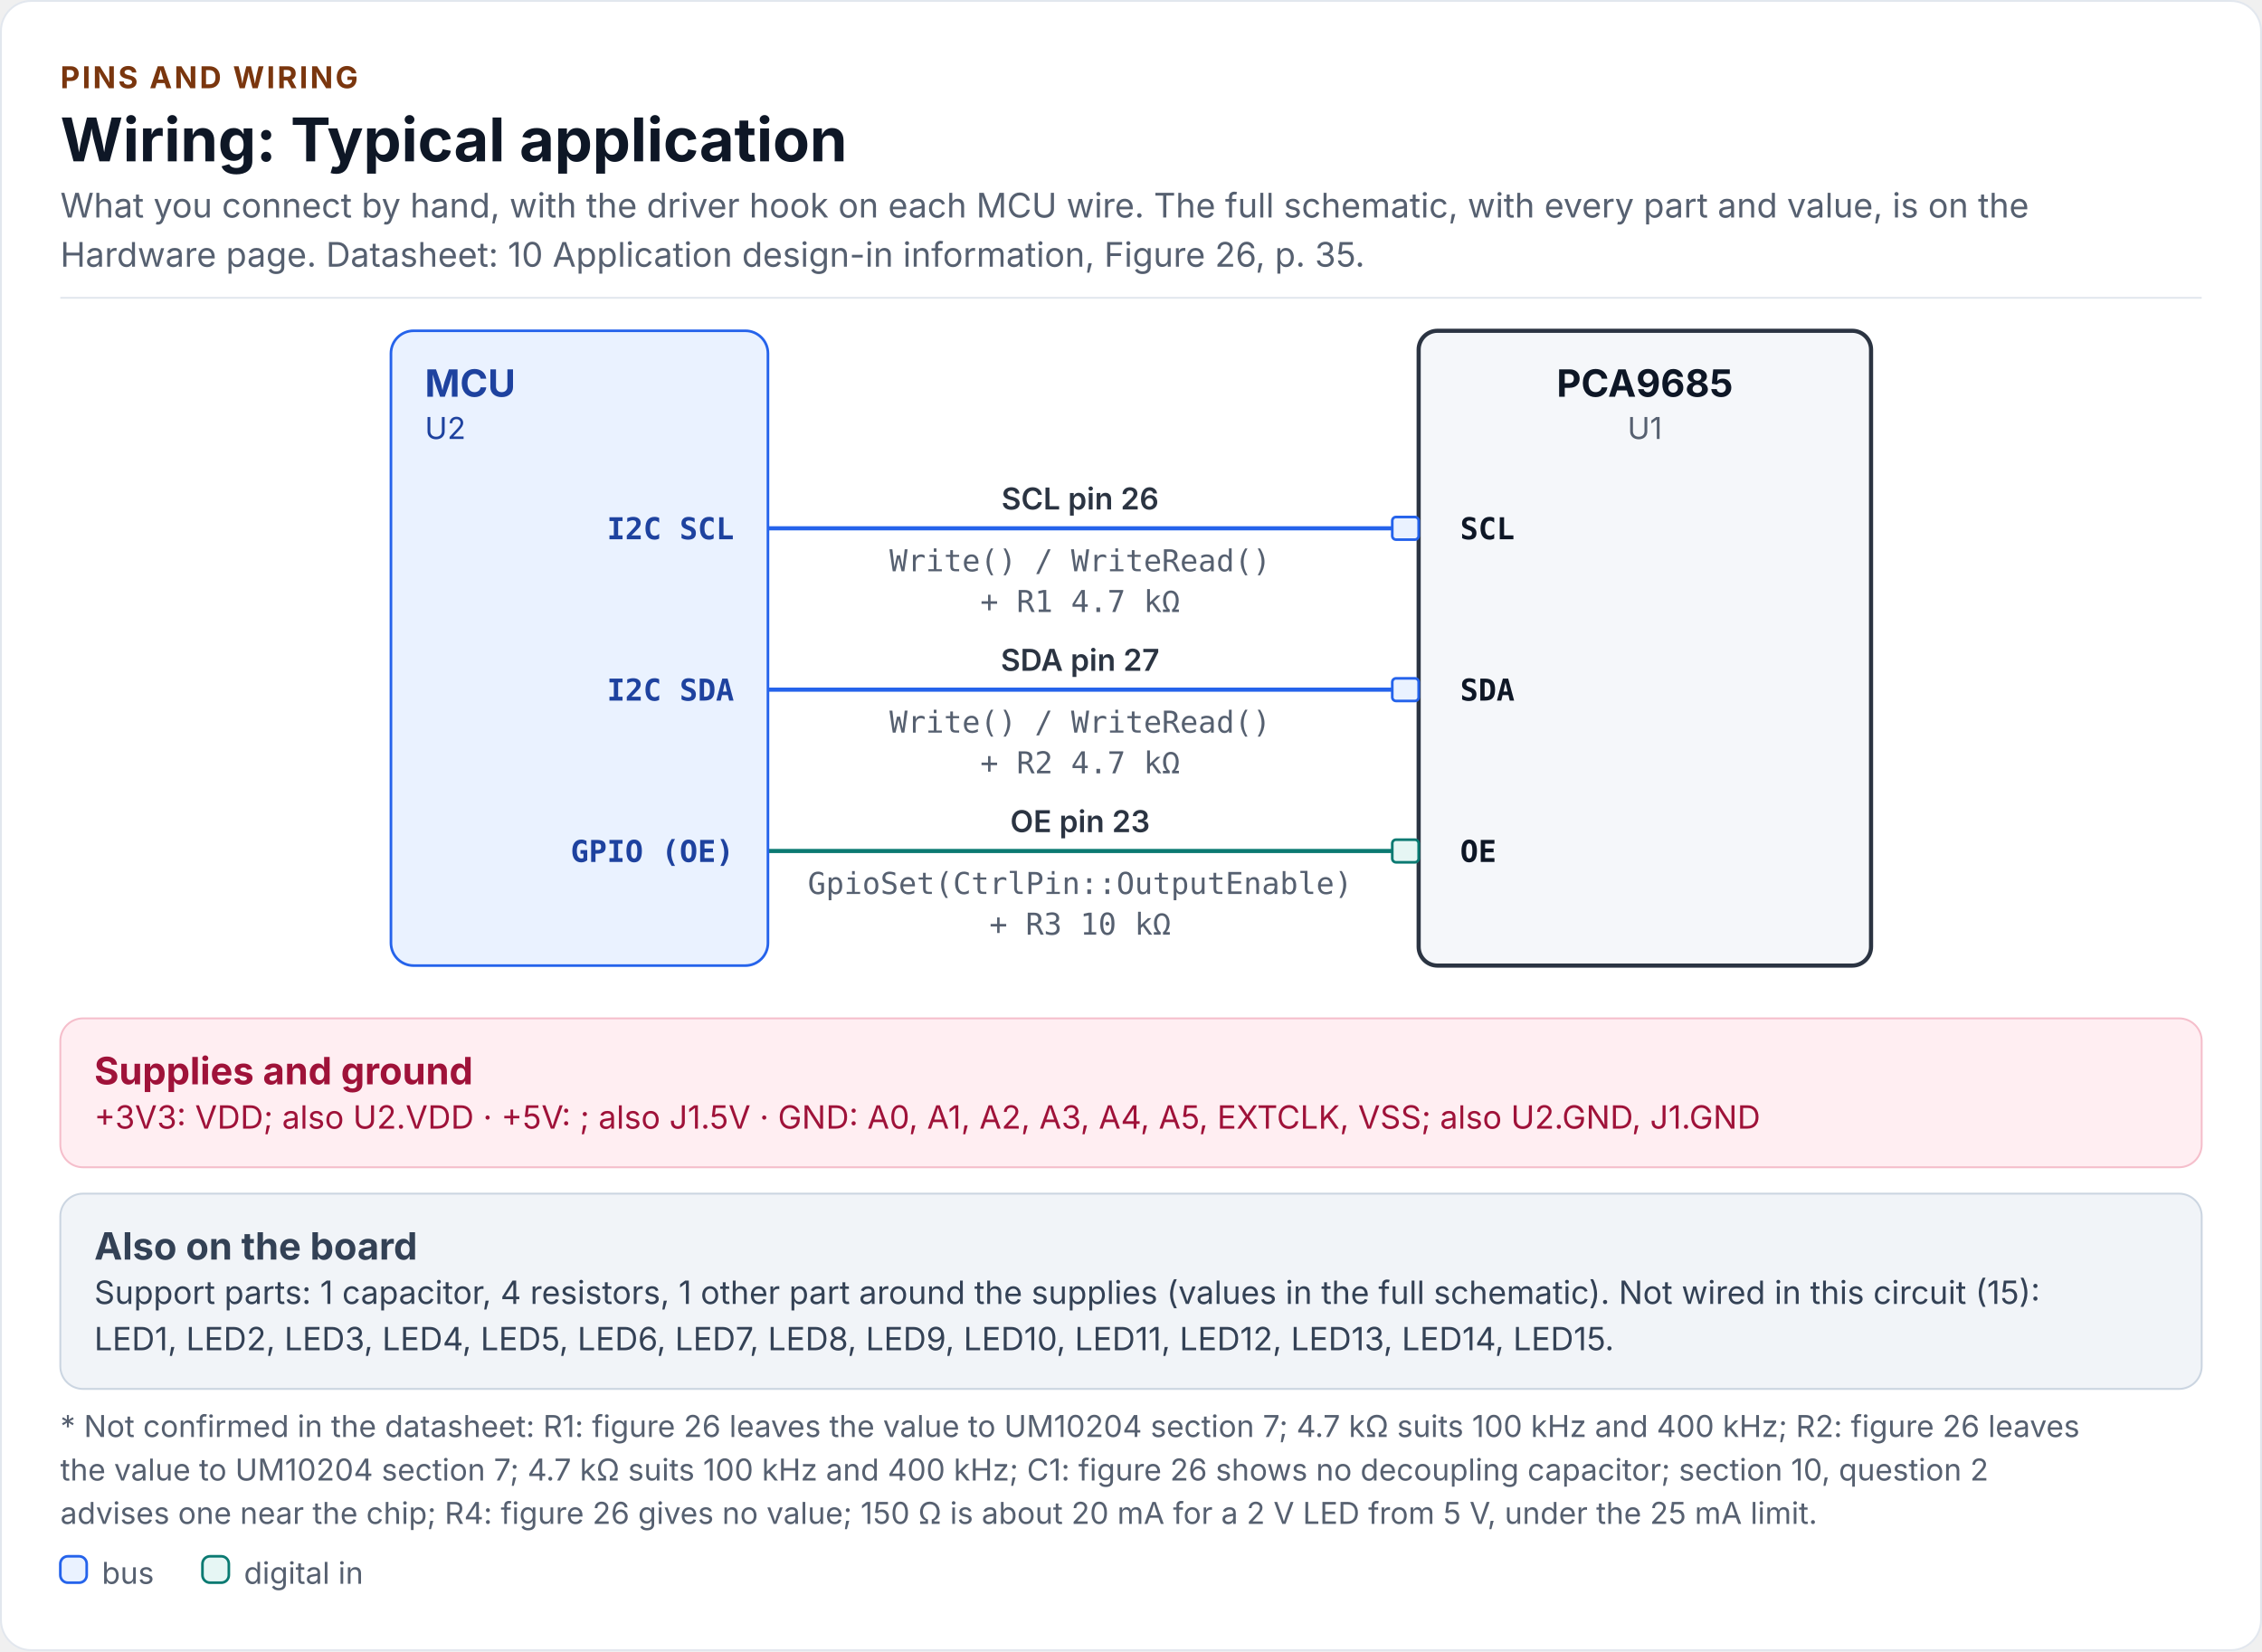
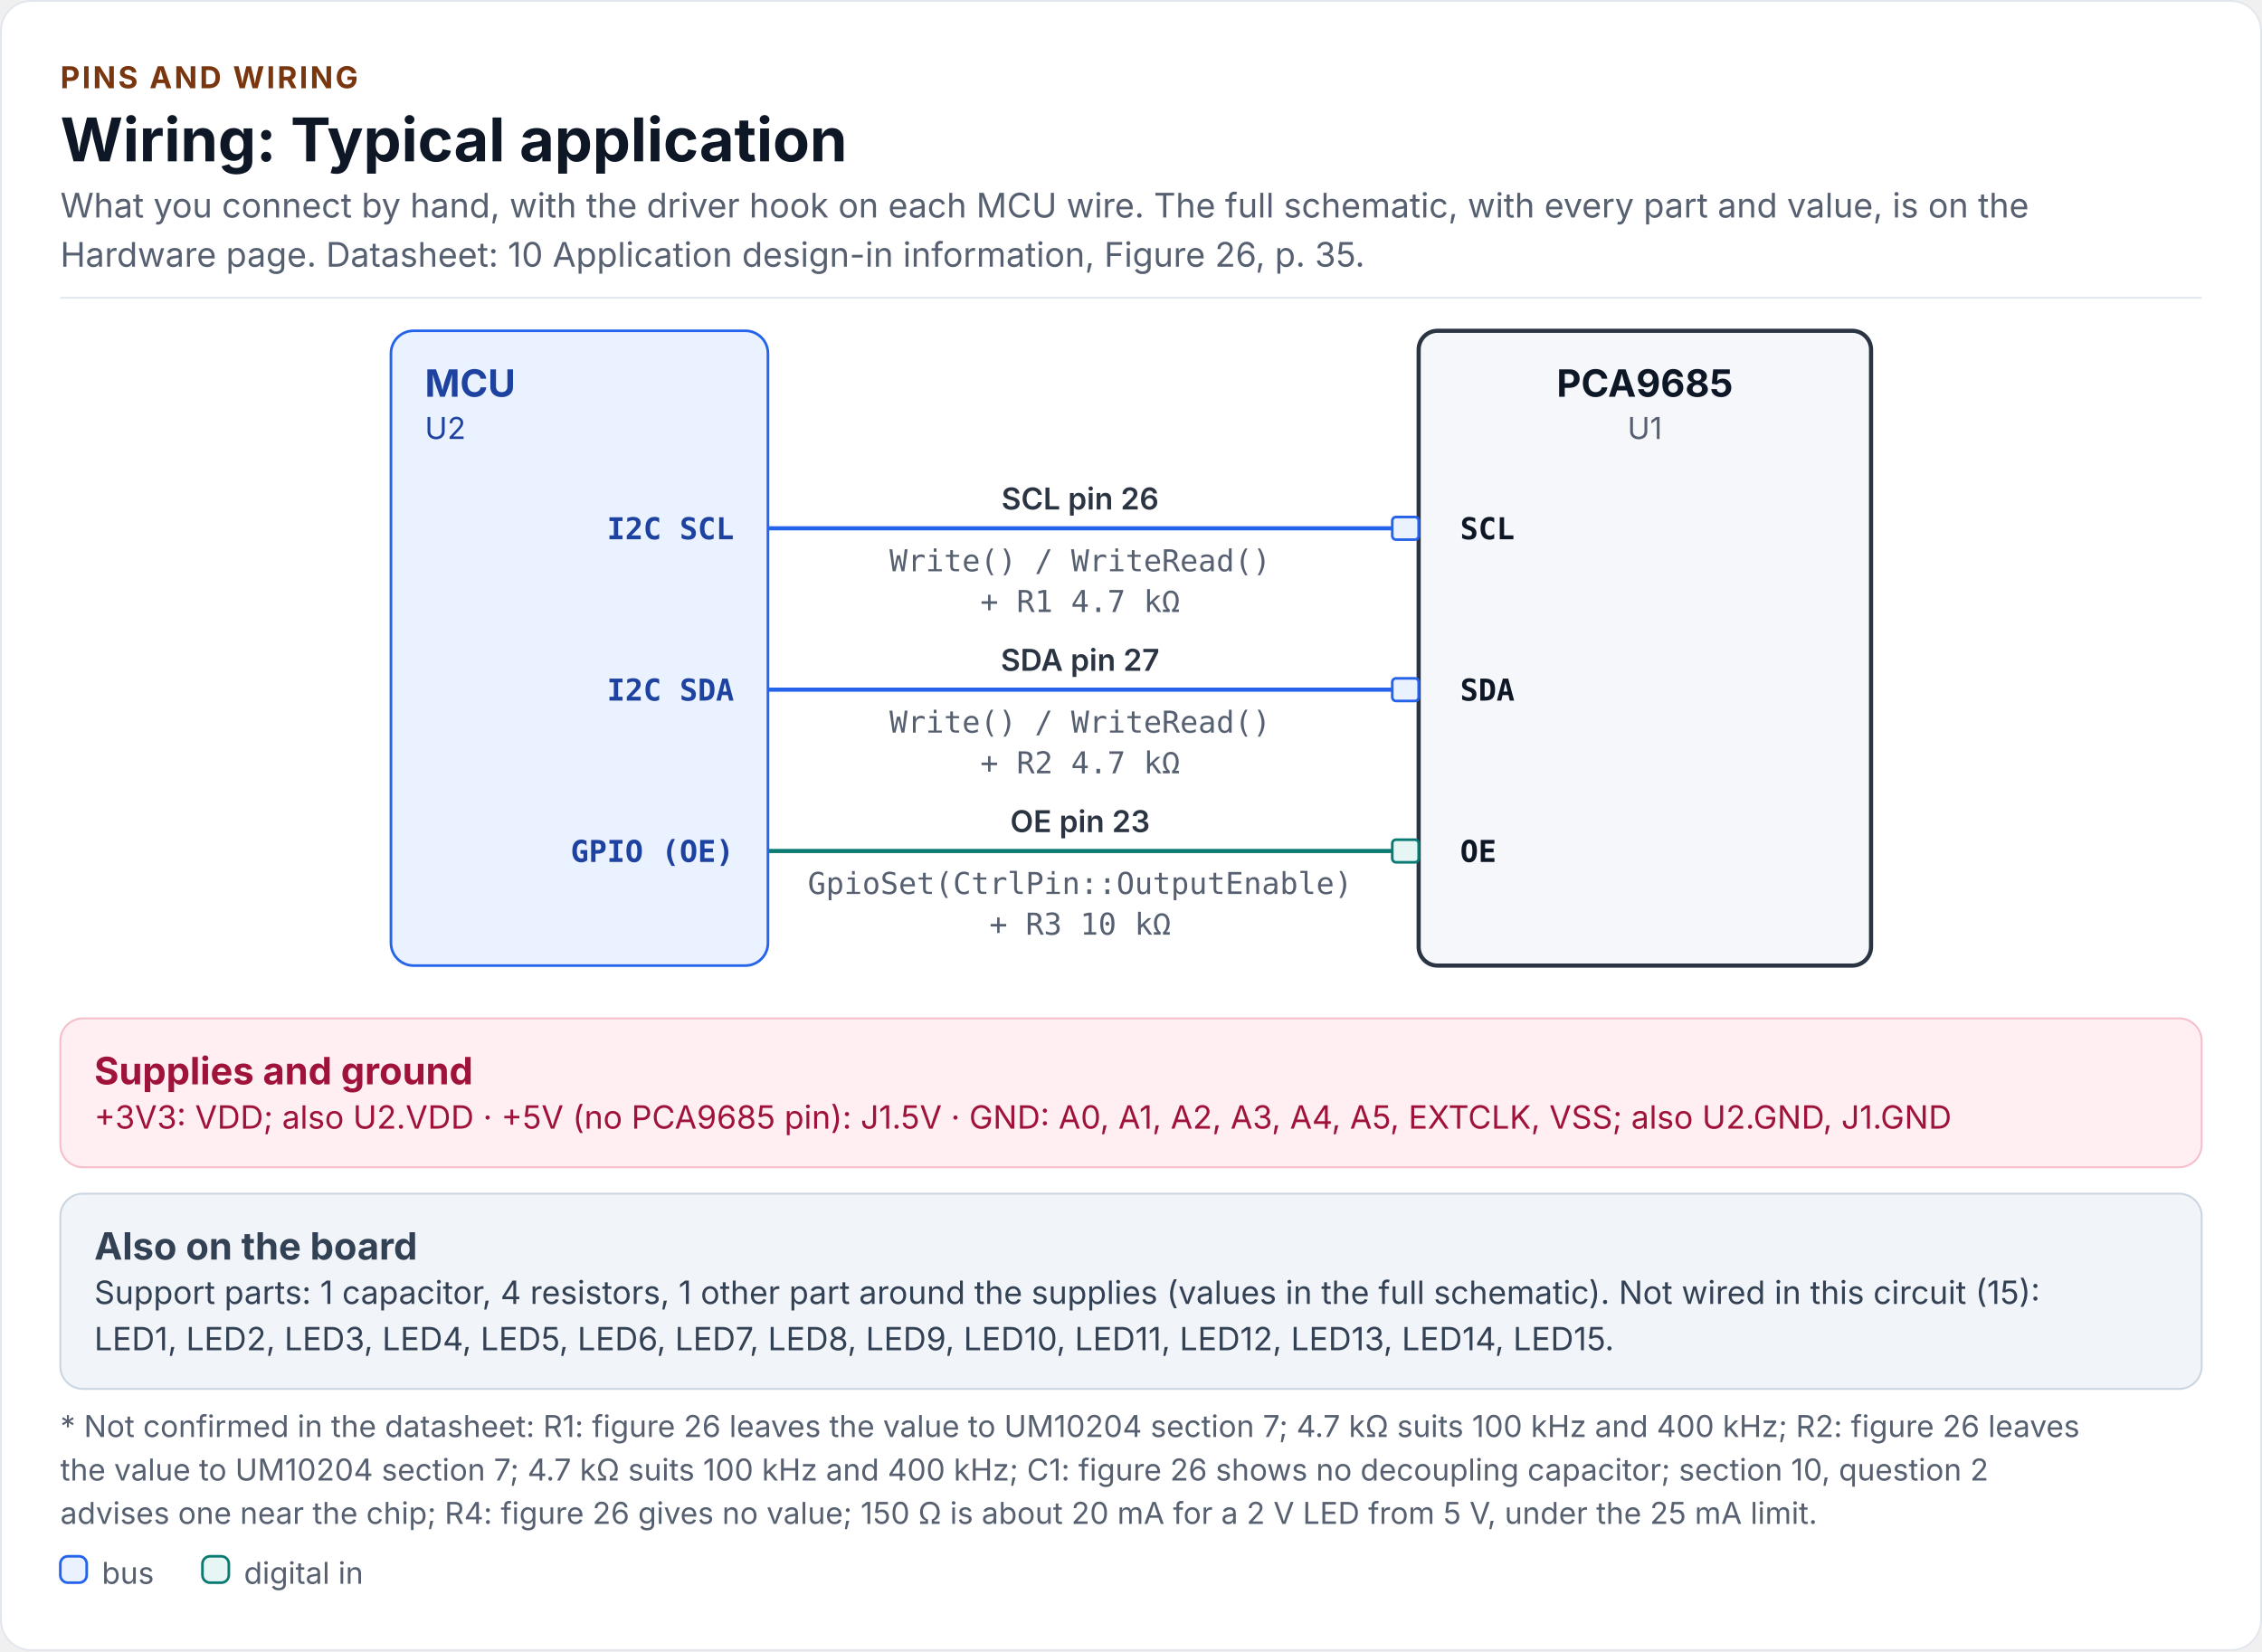
<svg xmlns="http://www.w3.org/2000/svg" width="1200" height="876" viewBox="0 0 1200 876" role="img" aria-labelledby="chip-wiring-typical-title chip-wiring-typical-desc" font-family="Inter, 'Segoe UI', Roboto, 'Helvetica Neue', Arial, sans-serif">
  <rect x="0.5" y="0.5" width="1199" height="875" rx="16" fill="#FFFFFF" stroke="#E2E7EE" />
  <text x="32" y="46.8" font-size="16" font-weight="700" letter-spacing="1.2" fill="#7A360E">PINS AND WIRING</text>
  <text x="32" y="85.6" font-size="32" font-weight="700" fill="#0E1726">Wiring: Typical application</text>
  <text x="32" y="115.4" font-size="18" fill="#566070">What you connect by hand, with the driver hook on each MCU wire. The full schematic, with every part and value, is on the</text>
  <text x="32" y="141.5" font-size="18" fill="#566070">Hardware page. Datasheet: 10 Application design-in information, Figure 26, p. 35.</text>
  <rect x="32" y="157.5" width="1136" height="1" fill="#E2E7EE" />
  <path d="M407.4 280.3 L738.6 280.3" fill="none" stroke="#2563EB" stroke-width="2.2" />
  <path d="M407.4 365.9 L738.6 365.9" fill="none" stroke="#2563EB" stroke-width="2.2" />
  <path d="M407.4 451.5 L738.6 451.5" fill="none" stroke="#0B7A72" stroke-width="2.2" />
  <rect x="752.6" y="175.5" width="240" height="336.8" rx="10" fill="#F5F7FA" stroke="#2B3442" stroke-width="2.2" />
  <rect x="207.4" y="175.5" width="200" height="336.8" rx="12" fill="#EAF2FF" stroke="#2563EB" stroke-width="1.4" />
  <rect x="32" y="540.3" width="1136" height="79" rx="12" fill="#FFEEF2" stroke="#F5BECB" stroke-width="1" />
  <rect x="32" y="633.3" width="1136" height="103.6" rx="12" fill="#F1F4F8" stroke="#CBD5E1" stroke-width="1" />
  <text x="872.6" y="210.5" font-size="20" font-weight="700" text-anchor="middle" fill="#0E1726">PCA9685</text>
  <text x="872.6" y="232.9" font-size="16" text-anchor="middle" fill="#566070">U1</text>
  <text x="225.4" y="210.5" font-size="20" font-weight="700" fill="#1E429F">MCU</text>
  <text x="225.4" y="232.9" font-size="16" fill="#1E429F">U2</text>
  <text x="389.4" y="286.1" font-size="16" font-weight="600" font-family="'JetBrains Mono', 'SFMono-Regular', Menlo, Consolas, monospace" text-anchor="end" fill="#1E429F">I2C SCL</text>
  <text x="774.6" y="286.1" font-size="16" font-weight="700" font-family="'JetBrains Mono', 'SFMono-Regular', Menlo, Consolas, monospace" fill="#0E1726">SCL</text>
  <rect x="738.6" y="274.3" width="14" height="12" rx="2" fill="#EAF2FF" stroke="#2563EB" stroke-width="1.4" />
  <text x="573" y="270.3" font-size="16" font-weight="600" text-anchor="middle" fill="#2B3442">SCL  pin 26</text>
  <text x="573" y="303.1" font-size="16" font-family="'JetBrains Mono', 'SFMono-Regular', Menlo, Consolas, monospace" text-anchor="middle" fill="#566070">Write() / WriteRead()</text>
  <text x="573" y="324.7" font-size="16" font-family="'JetBrains Mono', 'SFMono-Regular', Menlo, Consolas, monospace" text-anchor="middle" fill="#566070">+ R1 4.7 kΩ</text>
  <text x="389.4" y="371.7" font-size="16" font-weight="600" font-family="'JetBrains Mono', 'SFMono-Regular', Menlo, Consolas, monospace" text-anchor="end" fill="#1E429F">I2C SDA</text>
  <text x="774.6" y="371.7" font-size="16" font-weight="700" font-family="'JetBrains Mono', 'SFMono-Regular', Menlo, Consolas, monospace" fill="#0E1726">SDA</text>
  <rect x="738.6" y="359.9" width="14" height="12" rx="2" fill="#EAF2FF" stroke="#2563EB" stroke-width="1.4" />
  <text x="573" y="355.9" font-size="16" font-weight="600" text-anchor="middle" fill="#2B3442">SDA  pin 27</text>
  <text x="573" y="388.7" font-size="16" font-family="'JetBrains Mono', 'SFMono-Regular', Menlo, Consolas, monospace" text-anchor="middle" fill="#566070">Write() / WriteRead()</text>
  <text x="573" y="410.3" font-size="16" font-family="'JetBrains Mono', 'SFMono-Regular', Menlo, Consolas, monospace" text-anchor="middle" fill="#566070">+ R2 4.7 kΩ</text>
  <text x="389.4" y="457.3" font-size="16" font-weight="600" font-family="'JetBrains Mono', 'SFMono-Regular', Menlo, Consolas, monospace" text-anchor="end" fill="#1E429F">GPIO (OE)</text>
  <text x="774.6" y="457.3" font-size="16" font-weight="700" font-family="'JetBrains Mono', 'SFMono-Regular', Menlo, Consolas, monospace" fill="#0E1726">OE</text>
  <rect x="738.6" y="445.5" width="14" height="12" rx="2" fill="#E6F6F4" stroke="#0B7A72" stroke-width="1.4" />
  <text x="573" y="441.5" font-size="16" font-weight="600" text-anchor="middle" fill="#2B3442">OE  pin 23</text>
  <text x="573" y="474.3" font-size="16" font-family="'JetBrains Mono', 'SFMono-Regular', Menlo, Consolas, monospace" text-anchor="middle" fill="#566070">GpioSet(CtrlPin::OutputEnable)</text>
  <text x="573" y="495.9" font-size="16" font-family="'JetBrains Mono', 'SFMono-Regular', Menlo, Consolas, monospace" text-anchor="middle" fill="#566070">+ R3 10 kΩ</text>
  <text x="50" y="575.3" font-size="20" font-weight="700" fill="#9F1239">Supplies and ground</text>
-   <text x="50" y="598.8" font-size="17" fill="#9F1239">+3V3: VDD; also U2.VDD · +5V: ; also J1.5V · GND: A0, A1, A2, A3, A4, A5, EXTCLK, VSS; also U2.GND, J1.GND</text>
+   <text x="50" y="598.8" font-size="17" fill="#9F1239">+3V3: VDD; also U2.VDD · +5V (no PCA9685 pin): J1.5V · GND: A0, A1, A2, A3, A4, A5, EXTCLK, VSS; also U2.GND, J1.GND</text>
  <text x="50" y="668.3" font-size="20" font-weight="700" fill="#334155">Also on the board</text>
  <text x="50" y="691.8" font-size="17" fill="#334155">Support parts: 1 capacitor, 4 resistors, 1 other part around the supplies (values in the full schematic). Not wired in this circuit (15):</text>
  <text x="50" y="716.4" font-size="17" fill="#334155">LED1, LED2, LED3, LED4, LED5, LED6, LED7, LED8, LED9, LED10, LED11, LED12, LED13, LED14, LED15.</text>
  <text x="32" y="762.4" font-size="16" fill="#566070">* Not confirmed in the datasheet: R1: figure 26 leaves the value to UM10204 section 7; 4.7 kΩ suits 100 kHz and 400 kHz; R2: figure 26 leaves</text>
  <text x="32" y="785.5" font-size="16" fill="#566070">the value to UM10204 section 7; 4.7 kΩ suits 100 kHz and 400 kHz; C1: figure 26 shows no decoupling capacitor; section 10, question 2</text>
  <text x="32" y="808.5" font-size="16" fill="#566070">advises one near the chip; R4: figure 26 gives no value; 150 Ω is about 20 mA for a 2 V LED from 5 V, under the 25 mA limit.</text>
  <rect x="32" y="825.7" width="14" height="14" rx="4" fill="#EAF2FF" stroke="#2563EB" stroke-width="1.4" />
  <text x="54" y="840.3" font-size="16" fill="#566070">bus</text>
  <rect x="107.4" y="825.7" width="14" height="14" rx="4" fill="#E6F6F4" stroke="#0B7A72" stroke-width="1.4" />
  <text x="129.4" y="840.3" font-size="16" fill="#566070">digital in</text>
</svg>
